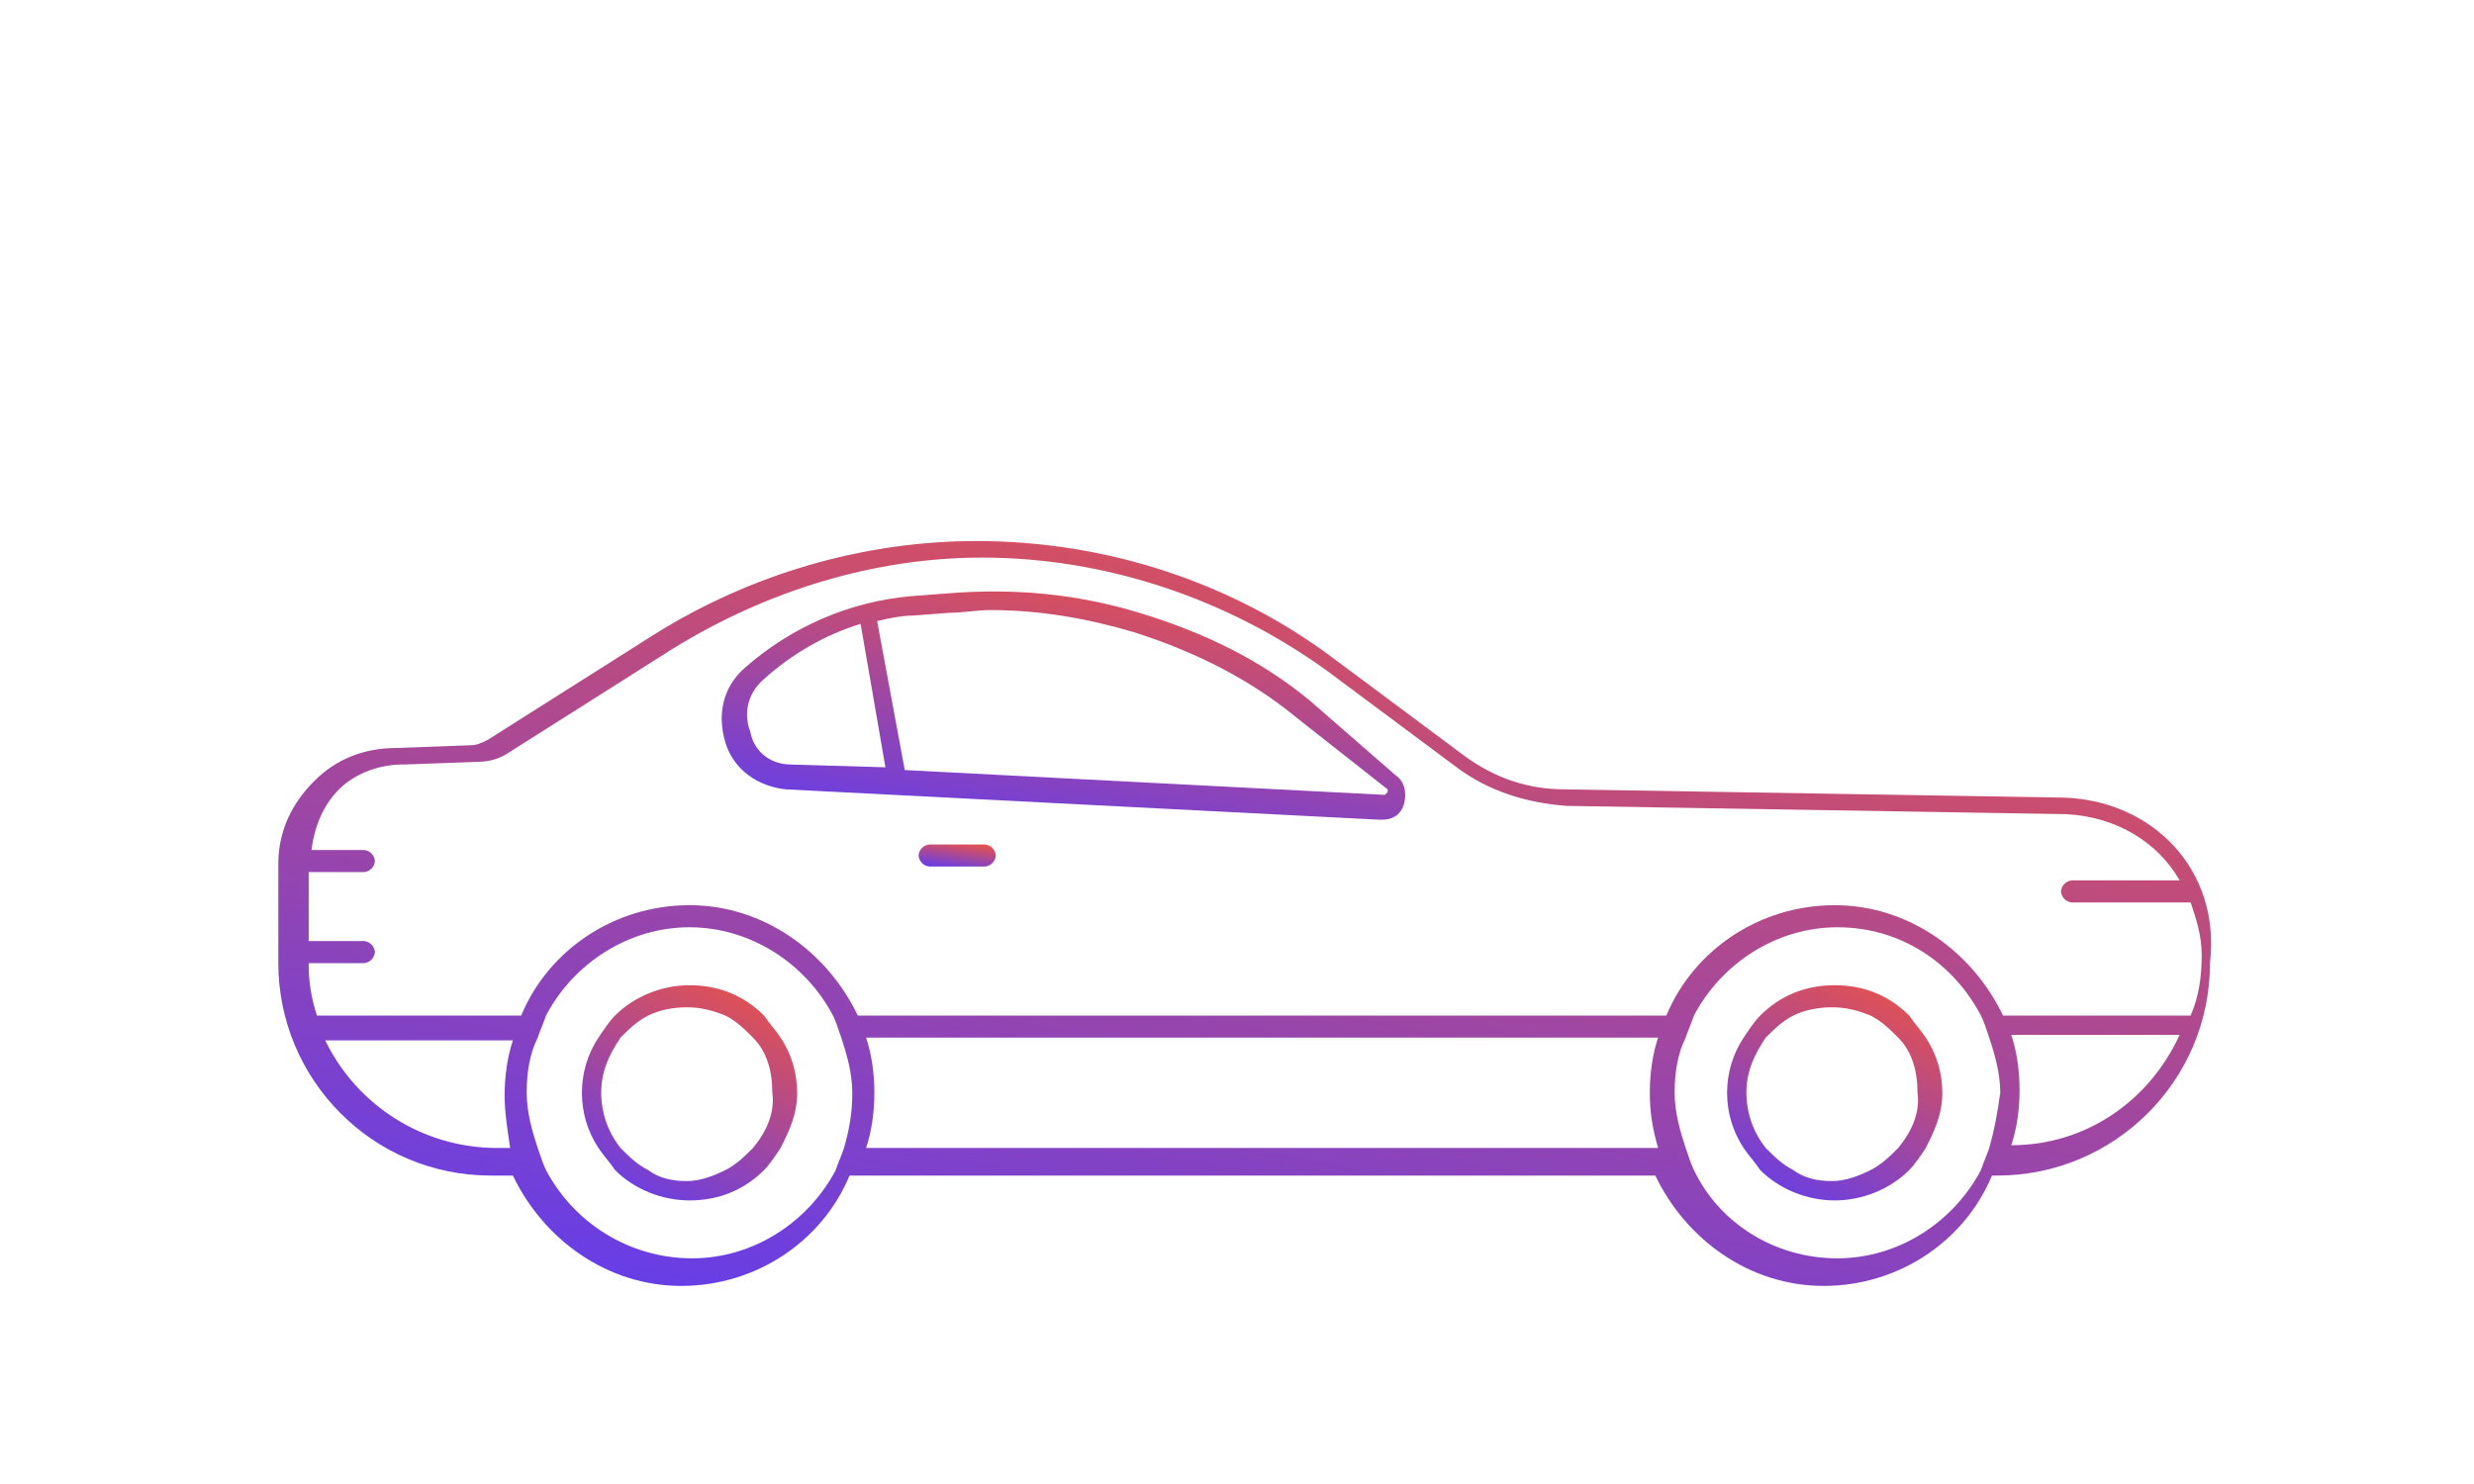
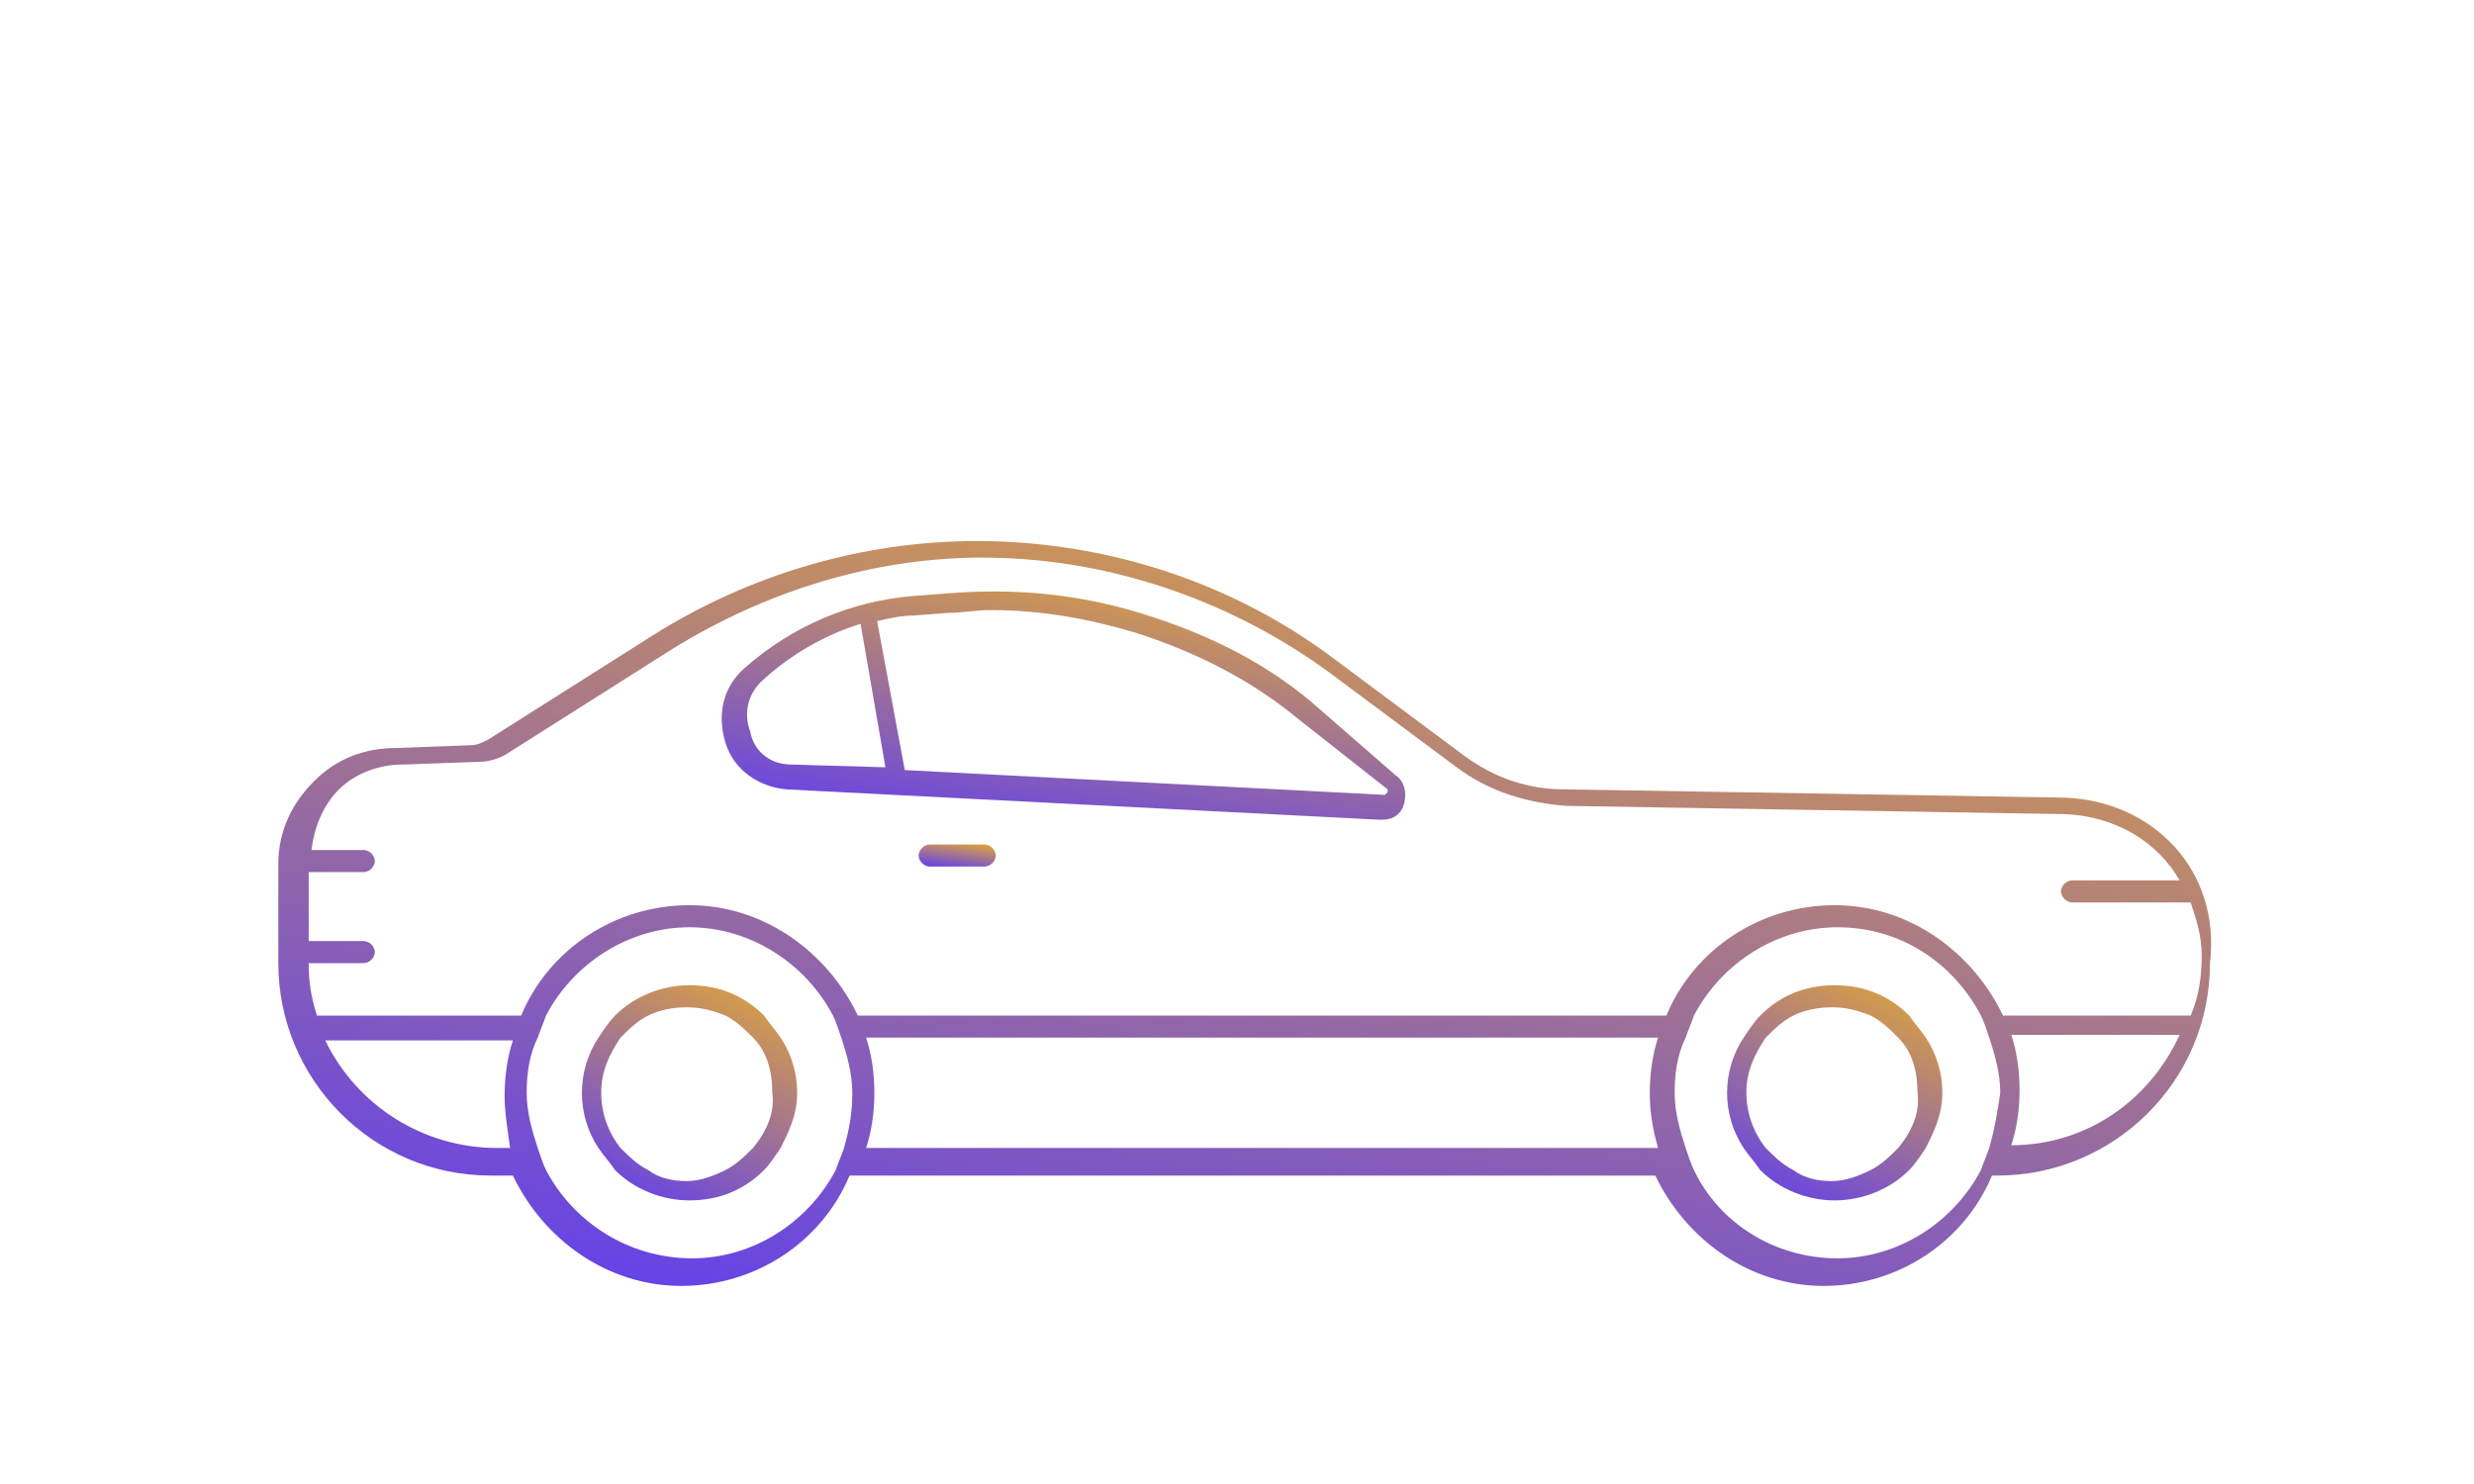
<svg xmlns="http://www.w3.org/2000/svg" xmlns:xlink="http://www.w3.org/1999/xlink" width="160" height="96" fill="none">
  <path d="M133.466 51.597l-32.302-.535c-2.32 0-4.461-.714-6.424-2.142l-8.388-6.246C79.749 37.677 71.539 35 63.151 35c-7.317 0-14.634 2.142-20.88 6.068l-10.708 6.782c-.357.178-.714.357-1.071.357l-4.818.178c-2.142 0-3.926.714-5.354 2.142S18 53.739 18 55.88v6.425c0 7.496 6.068 13.742 13.742 13.742h1.428c1.963 4.105 6.068 7.139 10.886 7.139s9.102-2.855 10.886-7.139h52.112c1.963 4.105 6.067 7.139 10.886 7.139s9.102-2.855 10.886-7.139h.357c7.496 0 13.742-6.068 13.742-13.742.714-6.068-3.748-10.529-9.459-10.708zM32.991 74.262h-.892a12.34 12.34 0 0 1-11.065-6.96h12.136c-.357 1.071-.535 2.32-.535 3.569 0 1.071.178 2.141.357 3.391zm21.594 0c-.178.535-.357.892-.535 1.428-1.785 3.391-5.354 5.711-9.28 5.711-4.105 0-7.674-2.32-9.459-5.711-.178-.357-.357-.892-.535-1.428-.357-1.071-.714-2.32-.714-3.569s.178-2.499.714-3.569c.178-.535.357-.892.535-1.428 1.785-3.391 5.354-5.711 9.28-5.711s7.495 2.32 9.28 5.711c.178.357.357.892.535 1.428.357 1.071.714 2.32.714 3.569s-.178 2.32-.535 3.569zm52.647 0H56.013c.357-1.071.535-2.32.535-3.569s-.178-2.499-.535-3.569h51.219c-.357 1.071-.535 2.32-.535 3.569s.178 2.32.535 3.569zm21.416 0c-.179.535-.357.892-.536 1.428-1.784 3.391-5.354 5.711-9.28 5.711-4.104 0-7.674-2.32-9.28-5.711-.178-.357-.357-.892-.535-1.428-.357-1.071-.714-2.32-.714-3.569s.178-2.499.714-3.569c.178-.535.357-.892.535-1.428 1.785-3.391 5.354-5.711 9.28-5.711 4.105 0 7.496 2.32 9.28 5.711.179.357.357.892.536 1.428.357 1.071.714 2.32.714 3.569-.179 1.249-.357 2.32-.714 3.569zm1.427-.178c.357-1.071.536-2.32.536-3.569s-.179-2.498-.536-3.569h10.887c-1.963 4.283-6.068 7.139-10.887 7.139zm-.535-8.388c-1.963-4.105-6.068-7.139-10.886-7.139s-9.102 2.855-10.887 7.139h-52.29c-1.963-4.105-6.068-7.139-10.886-7.139s-9.102 2.855-10.886 7.139H20.499a10.39 10.39 0 0 1-.535-3.391h3.569a.77.77 0 0 0 .714-.714.77.77 0 0 0-.714-.714h-3.569v-4.462h3.569a.77.77 0 0 0 .714-.714.77.77 0 0 0-.714-.714h-3.391c.178-1.428.714-2.855 1.785-3.926s2.677-1.606 4.105-1.606h.178l4.819-.178c.535 0 1.249-.178 1.785-.535L43.52 41.96c6.068-3.748 13.028-5.889 19.988-5.889 8.031 0 15.883 2.677 22.308 7.317l8.388 6.246c2.142 1.606 4.64 2.32 7.139 2.499l32.302.535c3.212.178 5.889 1.785 7.317 4.283h-6.96a.77.77 0 0 0-.714.714.77.77 0 0 0 .714.714h7.674c.357 1.071.713 2.142.713 3.391 0 1.428-.178 2.677-.713 3.926H129.54z" fill="url(#A)" />
  <path d="M123.474 65.697c-1.249-1.249-2.855-1.963-4.819-1.963s-3.569.714-4.818 1.963c-.357.357-.714.892-1.071 1.428-.714 1.071-1.071 2.32-1.071 3.569s.357 2.498 1.071 3.569c.357.535.714.892 1.071 1.428 1.249 1.249 3.034 1.963 4.818 1.963s3.57-.714 4.819-1.963c.357-.357.714-.892 1.071-1.428.535-1.071 1.071-2.142 1.071-3.569 0-1.249-.357-2.499-1.071-3.569-.357-.535-.714-.892-1.071-1.428zm-.714 8.566c-.535.535-1.071 1.071-1.785 1.428s-1.606.714-2.498.714-1.785-.178-2.499-.714c-.713-.357-1.249-.892-1.784-1.428a5.75 5.75 0 0 1-1.249-3.569c0-1.428.535-2.499 1.249-3.569.535-.535 1.071-1.071 1.784-1.428s1.607-.535 2.499-.535 1.606.178 2.498.535c.714.357 1.25.892 1.785 1.428.892.892 1.249 2.142 1.249 3.569.179 1.249-.357 2.498-1.249 3.569z" fill="url(#B)" />
  <path d="M63.689 54.629H60.12a.77.77 0 0 0-.714.714.77.77 0 0 0 .714.714h3.569a.77.77 0 0 0 .714-.714.77.77 0 0 0-.714-.714z" fill="url(#C)" />
  <path d="M49.411 65.697c-1.249-1.249-2.855-1.963-4.818-1.963-1.785 0-3.569.714-4.818 1.963-.357.357-.714.892-1.071 1.428-.714 1.071-1.071 2.32-1.071 3.569s.357 2.498 1.071 3.569c.357.535.714.892 1.071 1.428 1.249 1.249 3.034 1.963 4.819 1.963 1.963 0 3.569-.714 4.819-1.963.357-.357.714-.892 1.071-1.428.535-1.071 1.071-2.142 1.071-3.569 0-1.249-.357-2.499-1.071-3.569-.357-.535-.714-.892-1.071-1.428zm-.714 8.566c-.535.535-1.071 1.071-1.785 1.428s-1.606.714-2.498.714-1.785-.178-2.498-.714c-.714-.357-1.249-.892-1.785-1.428a5.75 5.75 0 0 1-1.249-3.569c0-1.428.535-2.499 1.249-3.569.535-.535 1.071-1.071 1.785-1.428s1.606-.535 2.499-.535 1.606.178 2.498.535c.714.357 1.249.892 1.785 1.428.892.892 1.249 2.142 1.249 3.569.178 1.249-.357 2.498-1.249 3.569z" fill="url(#D)" />
  <path d="M84.747 45.353c-3.212-2.677-6.96-4.462-11.065-5.711s-8.209-1.606-12.493-1.249l-2.32.178c-3.926.357-7.674 1.963-10.708 4.64-1.428 1.249-1.785 3.034-1.249 4.819s2.142 2.855 3.926 3.034l38.37 1.963h.178c.714 0 1.249-.357 1.428-1.071s0-1.428-.535-1.785l-5.532-4.818zm-33.551 4.105c-1.606 0-2.498-1.071-2.677-2.142-.357-.892-.357-2.32.892-3.391 1.785-1.606 3.926-2.855 6.246-3.569l1.606 9.28-6.068-.178zm38.37 1.963l-31.053-1.606-1.785-9.637c.714-.178 1.606-.357 2.32-.357l2.32-.178c.892 0 1.785-.178 2.677-.178 3.212 0 6.246.535 9.28 1.428 3.926 1.249 7.496 3.034 10.529 5.532l5.889 4.64v.178l-.178.178z" fill="url(#E)" />
  <defs>
    <linearGradient id="A" x1="18" y1="83.185" x2="32.34" y2="7.616" xlink:href="#F">
      <stop stop-color="#5d3cf2" />
-       <stop offset="1" stop-color="#fd5631" />
+       <stop offset="1" stop-color="#efb225" />
    </linearGradient>
    <linearGradient id="B" x1="111.695" y1="77.654" x2="120.657" y2="59.449" xlink:href="#F">
      <stop stop-color="#5d3cf2" />
-       <stop offset="1" stop-color="#fd5631" />
+       <stop offset="1" stop-color="#efb225" />
    </linearGradient>
    <linearGradient id="C" x1="59.406" y1="56.057" x2="59.726" y2="53.782" xlink:href="#F">
      <stop stop-color="#5d3cf2" />
-       <stop offset="1" stop-color="#fd5631" />
+       <stop offset="1" stop-color="#efb225" />
    </linearGradient>
    <linearGradient id="D" x1="37.633" y1="77.654" x2="46.595" y2="59.449" xlink:href="#F">
      <stop stop-color="#5d3cf2" />
-       <stop offset="1" stop-color="#fd5631" />
+       <stop offset="1" stop-color="#efb225" />
    </linearGradient>
    <linearGradient id="E" x1="46.676" y1="53.027" x2="50.517" y2="29.668" xlink:href="#F">
      <stop stop-color="#5d3cf2" />
-       <stop offset="1" stop-color="#fd5631" />
+       <stop offset="1" stop-color="#efb225" />
    </linearGradient>
    <linearGradient id="F" gradientUnits="userSpaceOnUse" />
  </defs>
</svg>
